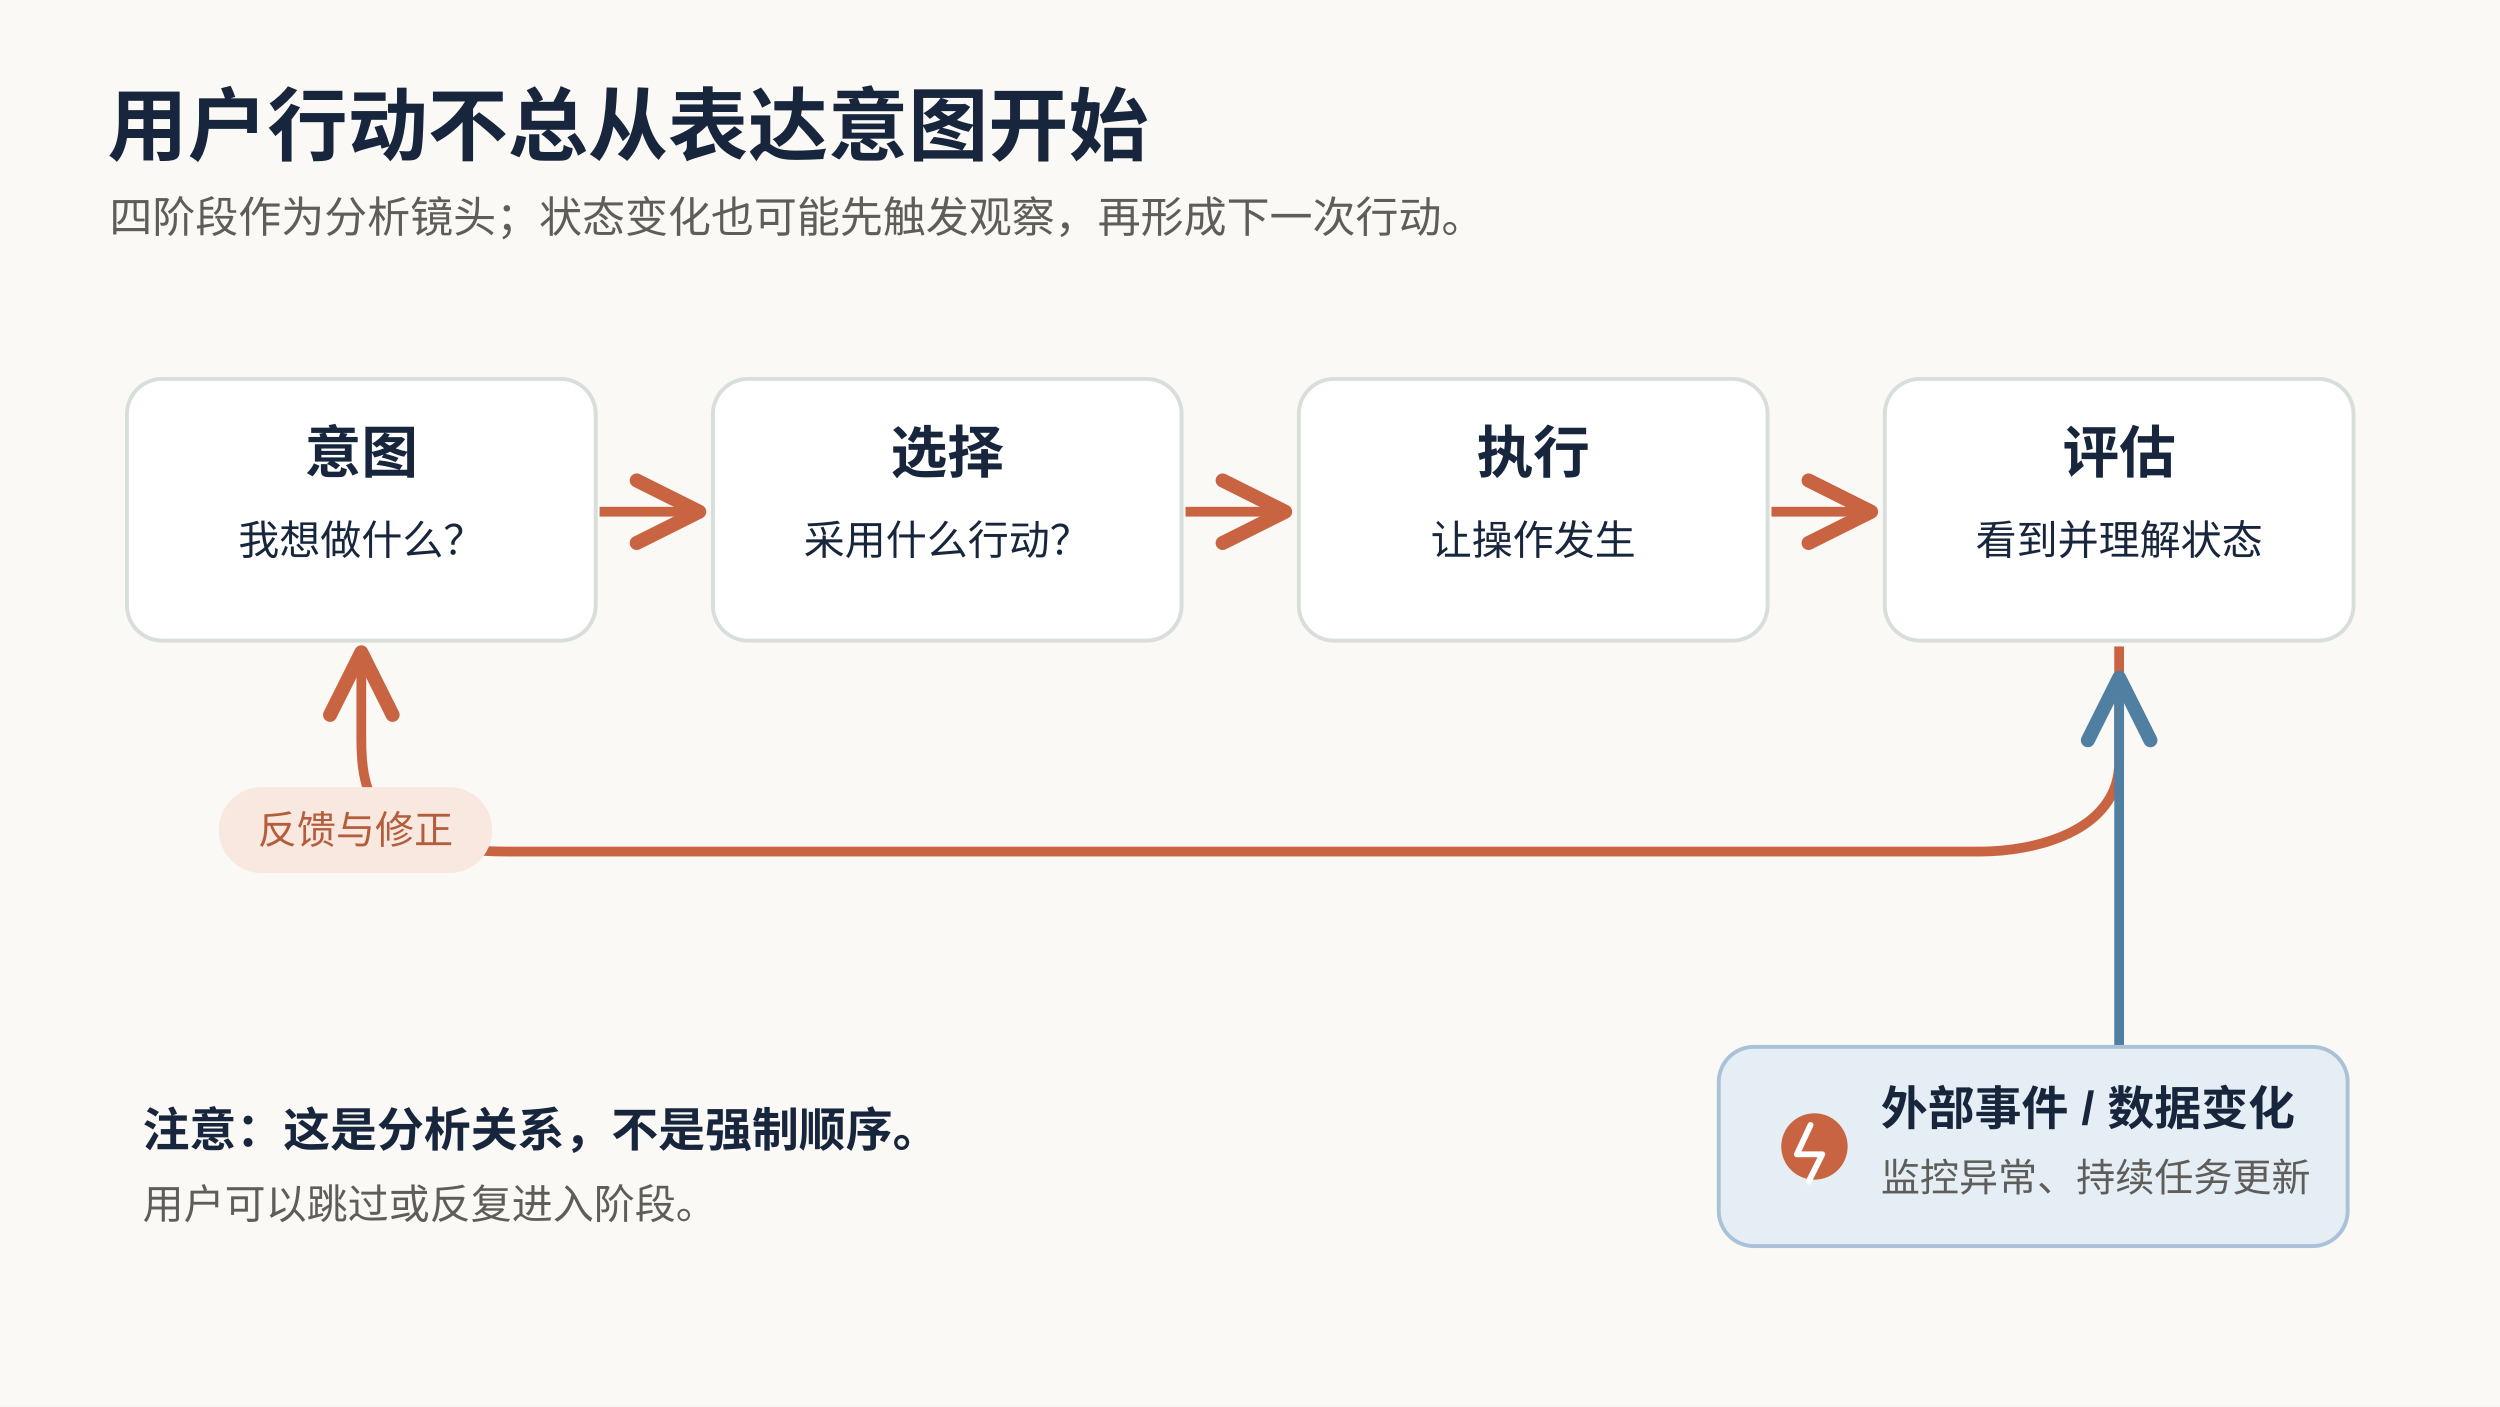
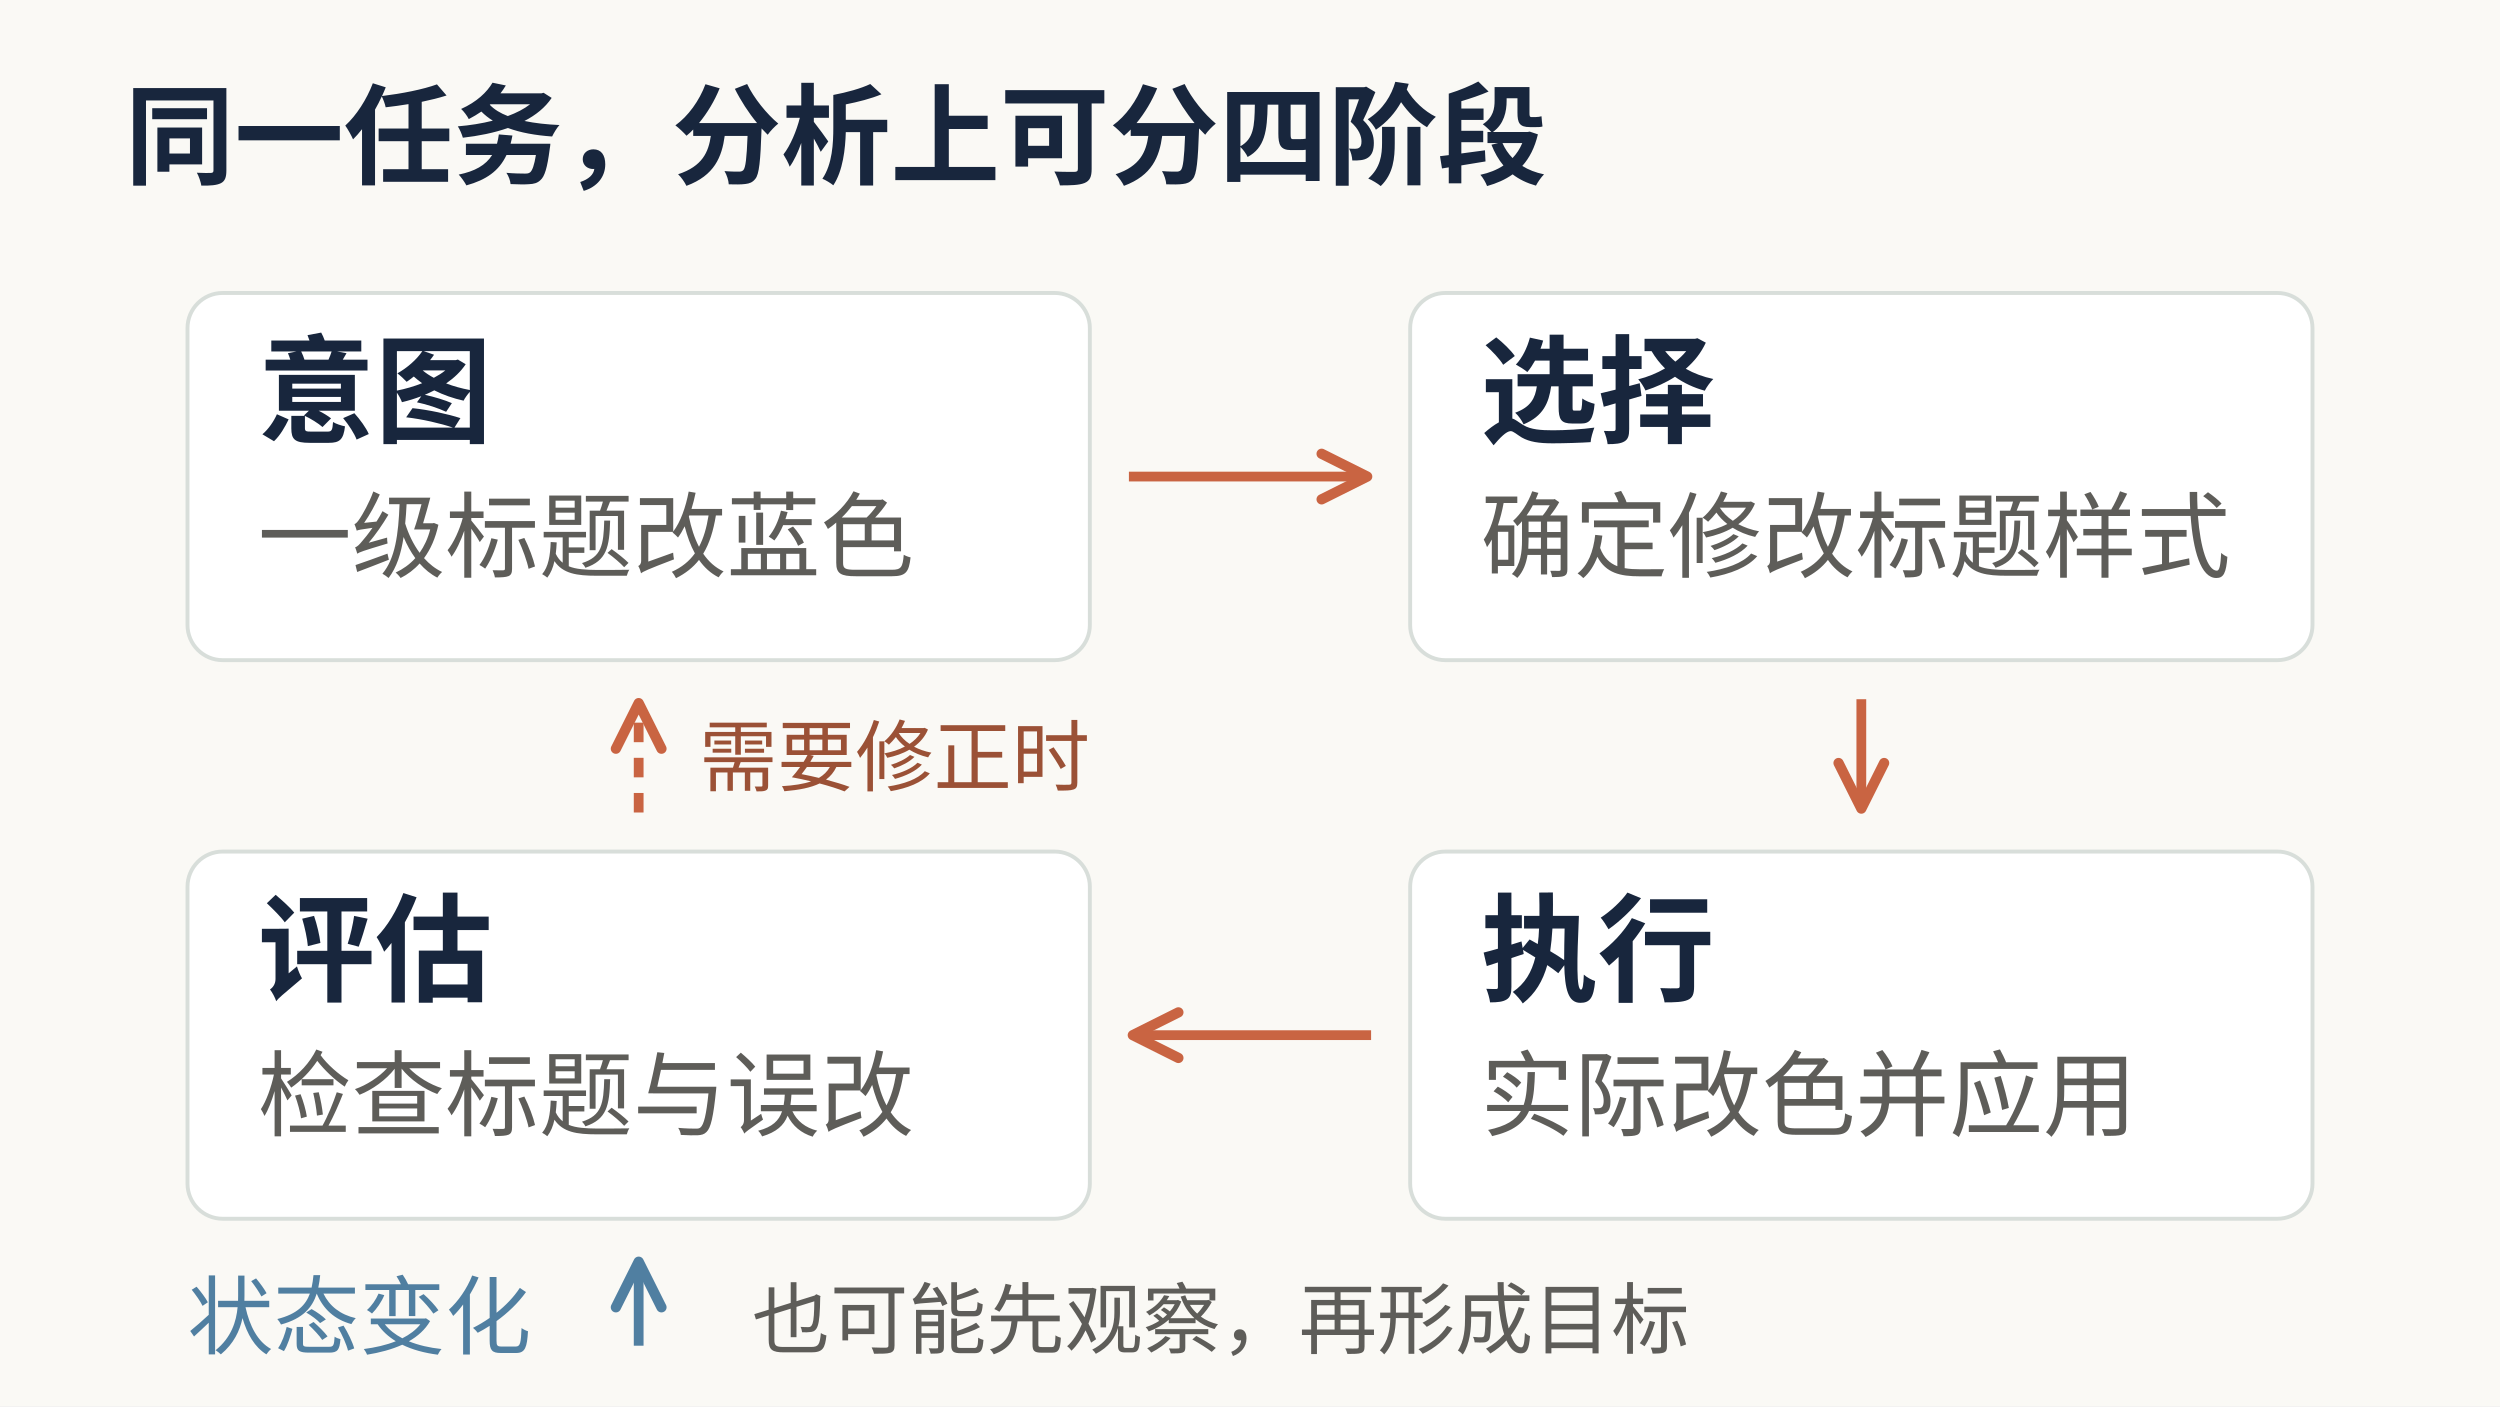
<svg xmlns="http://www.w3.org/2000/svg" width="1280" height="720" viewBox="0 0 1280 720" role="img" aria-labelledby="title desc">
  <defs>
-     <marker id="end" viewBox="0 0 10 10" refX="8.5" refY="5" markerWidth="8" markerHeight="8" orient="auto-start-reverse">
-       <path d="M1 1 L9 5 L1 9" fill="none" stroke="#c96442" stroke-width="1.8" stroke-linecap="round" stroke-linejoin="round" />
+     <marker id="action-arrow" viewBox="0 0 12 12" refX="10" refY="6" markerWidth="7" markerHeight="7" orient="auto">
+       <path d="M2 2 L10 6 L2 10" fill="none" stroke="#c96442" stroke-width="1.8" stroke-linecap="round" stroke-linejoin="round" />
    </marker>
-     <marker id="blue" viewBox="0 0 10 10" refX="8.5" refY="5" markerWidth="8" markerHeight="8" orient="auto-start-reverse">
-       <path d="M1 1 L9 5 L1 9" fill="none" stroke="#507fa1" stroke-width="1.8" stroke-linecap="round" stroke-linejoin="round" />
+     <marker id="state-arrow" viewBox="0 0 12 12" refX="10" refY="6" markerWidth="7" markerHeight="7" orient="auto">
+       <path d="M2 2 L10 6 L2 10" fill="none" stroke="#507fa1" stroke-width="1.8" stroke-linecap="round" stroke-linejoin="round" />
    </marker>
  </defs>
  <rect width="1280" height="720" fill="#faf9f5" />
-   <text x="55" y="79" font-size="41" font-weight="700" font-family="Arial,'Noto Sans CJK SC',sans-serif" fill="#18263d">用户行动不总从表达意图开始</text>
-   <text x="56" y="119" font-size="22" font-family="Arial,'Noto Sans CJK SC',sans-serif" fill="#5e5d59">四阶段作为分析镜头；状态变化也可能先触发观察，再形成下一次行动。</text>
-   <g stroke="#d8deda" fill="#fff" stroke-width="2">
-     <rect x="65" y="194" rx="18" width="240" height="134" />
-     <rect x="365" y="194" rx="18" width="240" height="134" />
-     <rect x="665" y="194" rx="18" width="240" height="134" />
-     <rect x="965" y="194" rx="18" width="240" height="134" />
+   <g font-family="Arial,'Noto Sans CJK SC',sans-serif">
+     <text x="64" y="90" font-size="56" font-weight="700" fill="#18263d">同一任务，分析上可分四阶段</text>
+     <g fill="#fff" stroke="#d8deda" stroke-width="2">
+       <rect x="96" y="150" width="462" height="188" rx="18" />
+       <rect x="722" y="150" width="462" height="188" rx="18" />
+       <rect x="722" y="436" width="462" height="188" rx="18" />
+       <rect x="96" y="436" width="462" height="188" rx="18" />
+     </g>
+     <g fill="#18263d" font-size="60" font-weight="700">
+       <text x="132" y="222">意图</text>
+       <text x="758" y="222">选择</text>
+       <text x="758" y="508">执行</text>
+       <text x="132" y="508">评估</text>
+     </g>
+     <g fill="#5e5d59" font-size="48">
+       <text x="132" y="292">一级标题改蓝色</text>
+       <text x="758" y="292">确定修改标题样式</text>
+       <text x="758" y="578">实际改色并应用</text>
+       <text x="132" y="578">检查标题与误改</text>
+     </g>
+     <g fill="none" stroke="#c96442" stroke-width="5" marker-end="url(#action-arrow)">
+       <path d="M578 244 H700" />
+       <path d="M953 358 V414" />
+       <path d="M702 530 H580" />
+       <path d="M327 416 V360" stroke-dasharray="10 8" />
+     </g>
+     <text x="358" y="402" font-size="40" fill="#9b5136">需要修正时</text>
+     <path d="M327 689 V646" fill="none" stroke="#507fa1" stroke-width="5" marker-end="url(#state-arrow)" />
+     <text x="96" y="690" font-size="44" fill="#507fa1">状态变化</text>
+     <text x="385" y="690" font-size="40" fill="#5e5d59">也可能先观察，再形成目标</text>
  </g>
-   <g font-family="Arial,'Noto Sans CJK SC',sans-serif" text-anchor="middle" fill="#18263d">
-     <text x="185" y="242" font-size="29" font-weight="700">意图</text>
-     <text x="185" y="284" font-size="21">我想做什么？</text>
-     <text x="485" y="242" font-size="29" font-weight="700">选择</text>
-     <text x="485" y="284" font-size="21">采用什么行动？</text>
-     <text x="785" y="242" font-size="29" font-weight="700">执行</text>
-     <text x="785" y="284" font-size="21">让操作发生</text>
-     <text x="1085" y="242" font-size="29" font-weight="700">评估</text>
-     <text x="1085" y="284" font-size="21">看到并理解状态</text>
-   </g>
-   <g fill="none" stroke="#c96442" stroke-width="5" marker-end="url(#end)">
-     <path d="M307 262 H356" />
-     <path d="M607 262 H656" />
-     <path d="M907 262 H956" />
-     <path d="M1085 331 V390 C1085 426 1041 436 1014 436 H260 C190 436 185 406 185 378 V336" />
-   </g>
-   <rect x="112" y="403" width="140" height="44" rx="22" fill="#f8e8df" />
-   <text x="182" y="432" text-anchor="middle" font-size="20" font-family="Arial,'Noto Sans CJK SC',sans-serif" fill="#b45d3c">反馈与修正</text>
-   <path d="M1085 564 V349" stroke="#507fa1" stroke-width="5" fill="none" marker-end="url(#blue)" />
-   <g>
-     <rect x="880" y="536" width="322" height="102" rx="18" fill="#e6eef5" stroke="#a9c2d8" stroke-width="2" />
-     <circle cx="929" cy="587" r="17" fill="#c96442" />
-     <path d="M927 576 l-7 15 h13 l-7 14" fill="none" stroke="#fff" stroke-width="3" stroke-linecap="round" stroke-linejoin="round" />
-     <text x="963" y="576" font-size="24" font-family="Arial,'Noto Sans CJK SC',sans-serif" font-weight="700" fill="#18263d">外部事件 / 数据变化</text>
-     <text x="963" y="610" font-size="20" font-family="Arial,'Noto Sans CJK SC',sans-serif" fill="#5e5d59">监控异常、持续任务更新</text>
-   </g>
-   <text x="73" y="587" font-size="24" font-weight="700" font-family="Arial,'Noto Sans CJK SC',sans-serif" fill="#18263d">注意：这是分析关系，不是强制顺序。</text>
-   <text x="73" y="624" font-size="21" font-family="Arial,'Noto Sans CJK SC',sans-serif" fill="#5e5d59">用户可以跳过或反复进入阶段。</text>
</svg>
